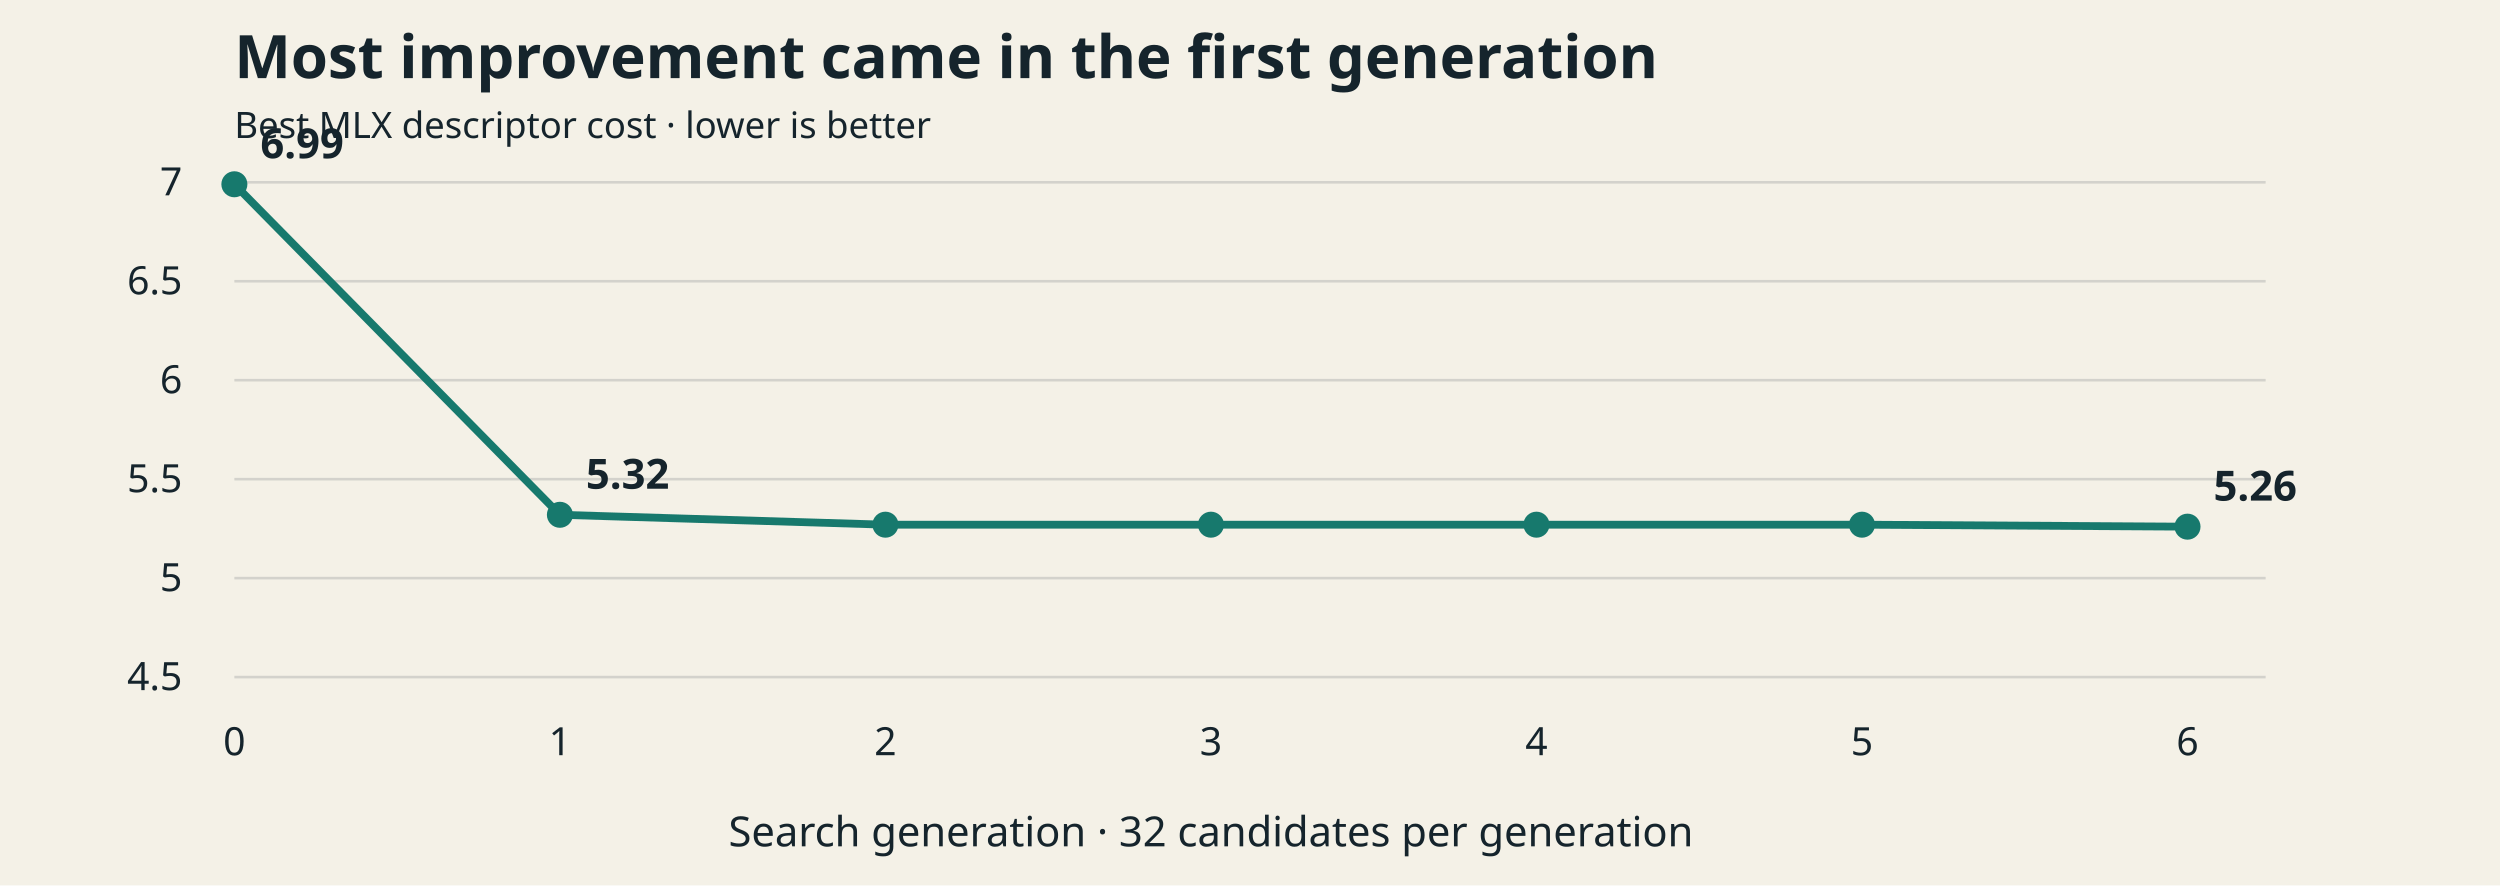
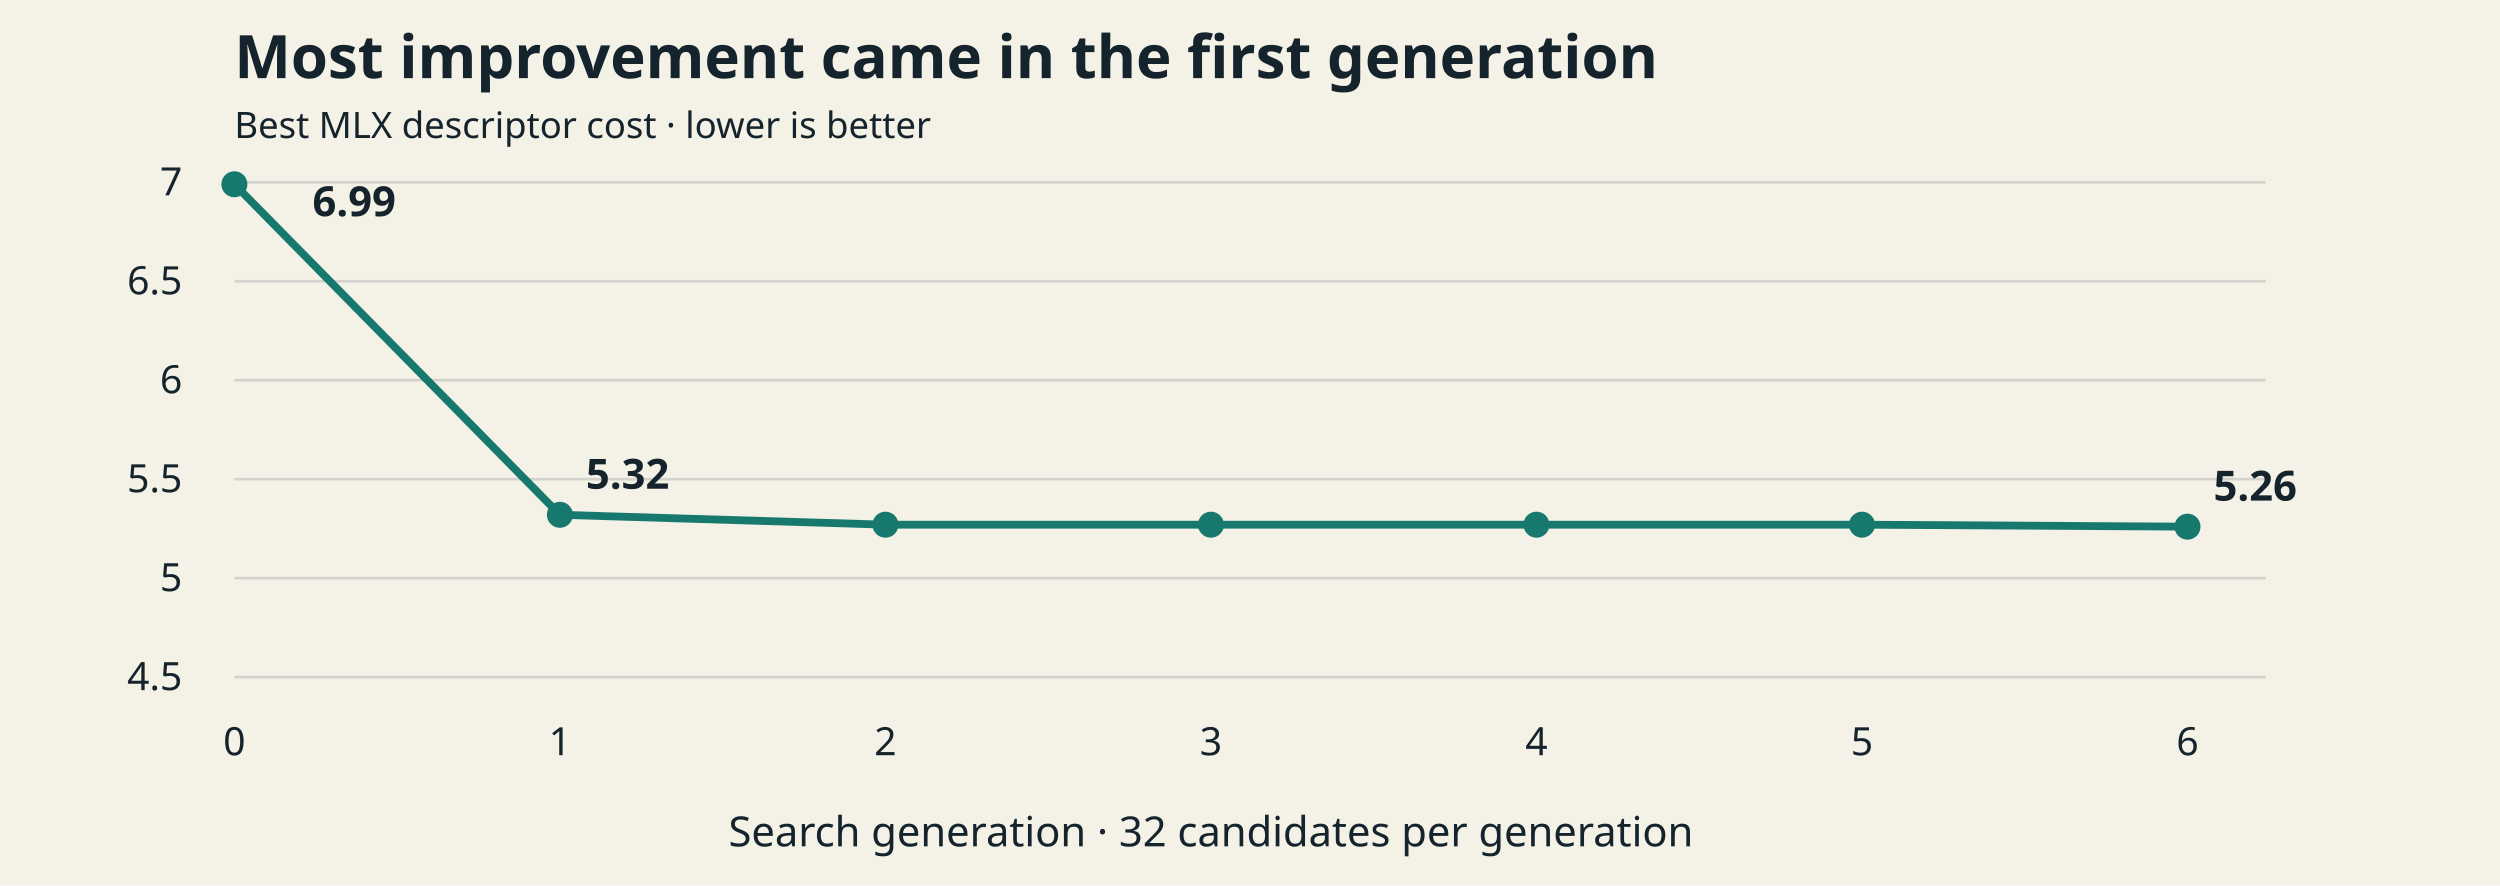
<svg xmlns="http://www.w3.org/2000/svg" viewBox="0 0 960 340" role="img" aria-labelledby="title desc">
  <rect width="960" height="340" fill="#f4f1e7" />
  <g font-family="sans-serif" fill="#15242c">
    <text x="90" y="30" font-size="23" font-weight="700">Most improvement came in the first generation</text>
    <text x="90" y="53" font-size="14">Best MLX descriptor cost · lower is better</text>
    <path d="M90 260.0H870" stroke="#15242c" opacity=".15" />
    <text x="70" y="265.0" text-anchor="end" font-size="15">4.5</text>
    <path d="M90 222.0H870" stroke="#15242c" opacity=".15" />
    <text x="70" y="227.0" text-anchor="end" font-size="15">5</text>
    <path d="M90 184.0H870" stroke="#15242c" opacity=".15" />
    <text x="70" y="189.0" text-anchor="end" font-size="15">5.5</text>
    <path d="M90 146.0H870" stroke="#15242c" opacity=".15" />
    <text x="70" y="151.0" text-anchor="end" font-size="15">6</text>
    <path d="M90 108.0H870" stroke="#15242c" opacity=".15" />
    <text x="70" y="113.0" text-anchor="end" font-size="15">6.5</text>
    <path d="M90 70.0H870" stroke="#15242c" opacity=".15" />
    <text x="70" y="75.0" text-anchor="end" font-size="15">7</text>
    <polyline points="90,70.76 215,197.68 340,201.48 465,201.48 590,201.48 715,201.48 840,202.24" fill="none" stroke="#17796d" stroke-width="3" />
    <circle cx="90" cy="70.76" r="5" fill="#17796d" />
    <text x="90" y="290" text-anchor="middle" font-size="15">0</text>
    <circle cx="215" cy="197.68" r="5" fill="#17796d" />
    <text x="215" y="290" text-anchor="middle" font-size="15">1</text>
    <circle cx="340" cy="201.48" r="5" fill="#17796d" />
    <text x="340" y="290" text-anchor="middle" font-size="15">2</text>
    <circle cx="465" cy="201.48" r="5" fill="#17796d" />
    <text x="465" y="290" text-anchor="middle" font-size="15">3</text>
    <circle cx="590" cy="201.48" r="5" fill="#17796d" />
    <text x="590" y="290" text-anchor="middle" font-size="15">4</text>
    <circle cx="715" cy="201.48" r="5" fill="#17796d" />
    <text x="715" y="290" text-anchor="middle" font-size="15">5</text>
    <circle cx="840" cy="202.24" r="5" fill="#17796d" />
    <text x="840" y="290" text-anchor="middle" font-size="15">6</text>
-     <text x="100" y="60.76" font-size="16" font-weight="700">6.99</text>
+     <text x="120" y="83" font-size="16" font-weight="700">6.99</text>
    <text x="225" y="187.68" font-size="16" font-weight="700">5.32</text>
    <text x="850" y="192.24" font-size="16" font-weight="700">5.26</text>
    <text x="465" y="325" text-anchor="middle" font-size="16">Search generation · 32 candidates per generation</text>
  </g>
</svg>
